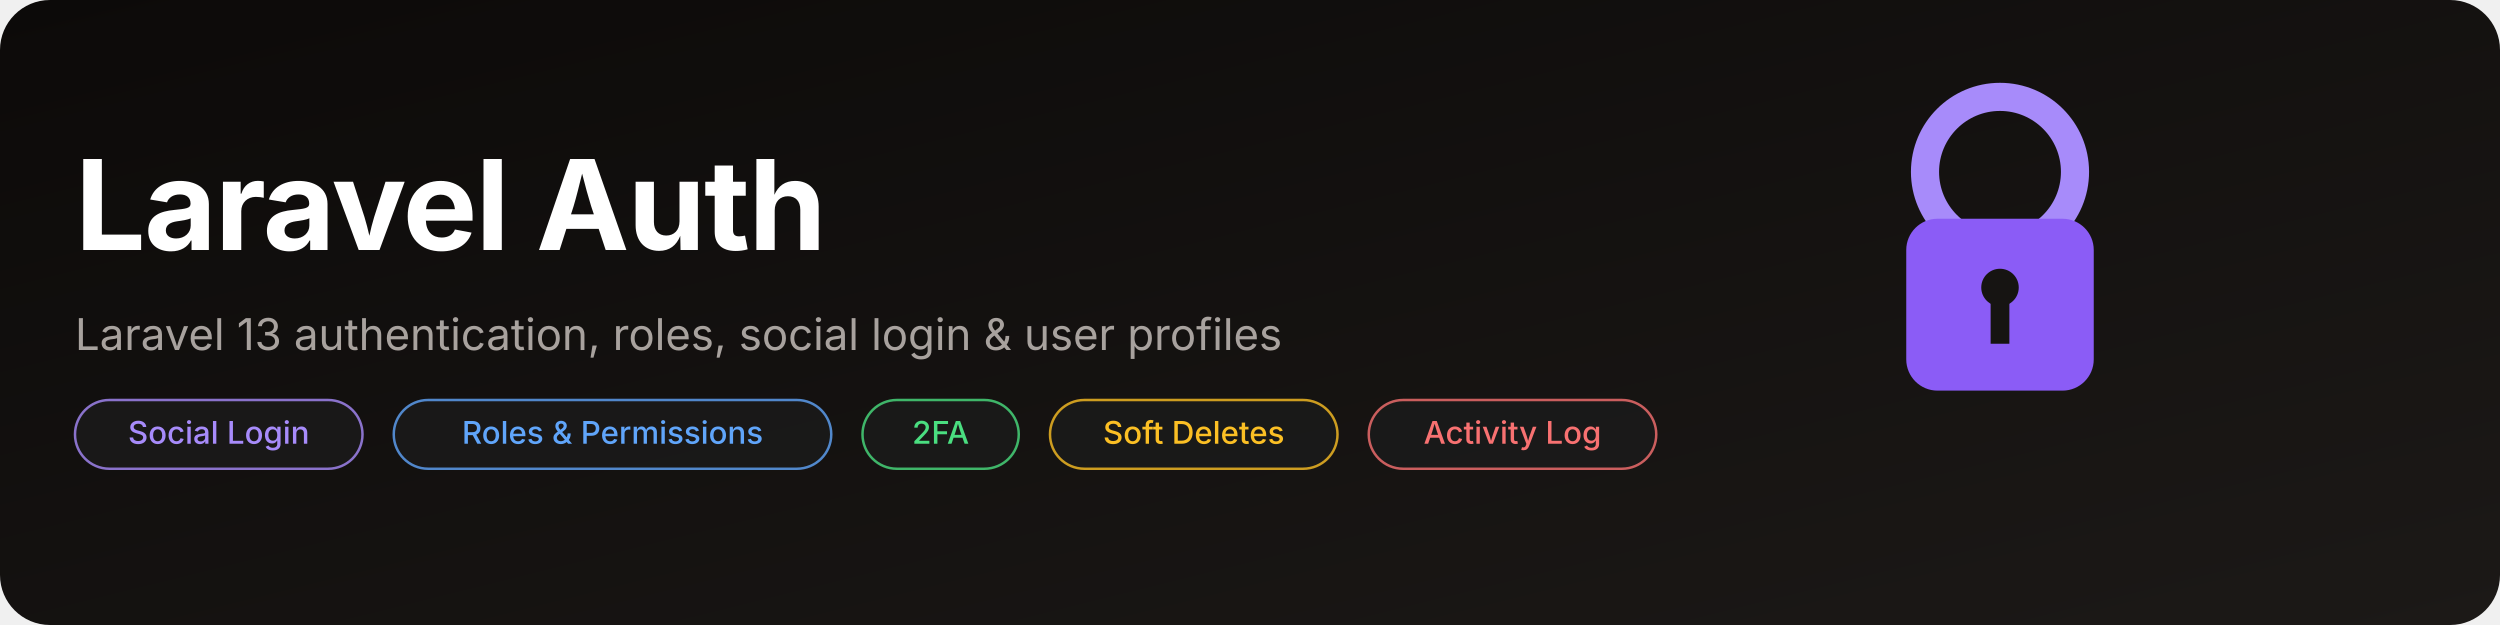
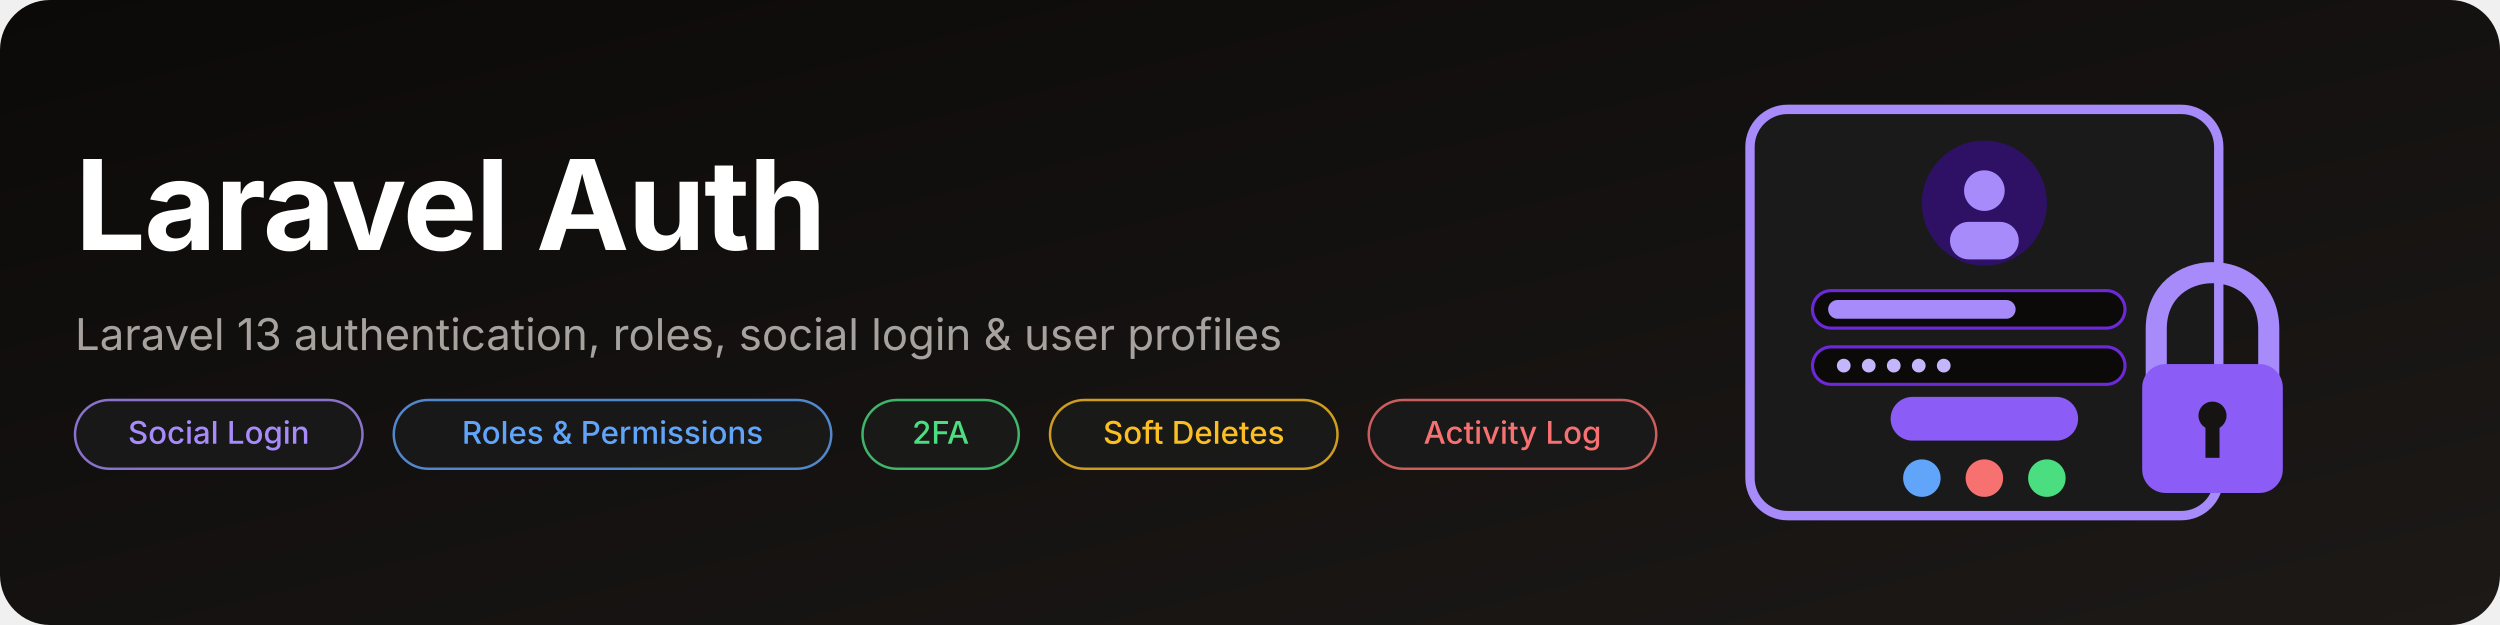
<svg xmlns="http://www.w3.org/2000/svg" viewBox="0 0 800 200" width="800" height="200">
+   <style>.shackle,.pulse,.press{transform-box:fill-box;transform-origin:center}.type{transform-box:fill-box;transform-origin:left center;animation:type 8s ease-in-out infinite}.dot-1{animation:dot-1 8s linear infinite}.dot-2{animation:dot-2 8s linear infinite}.dot-3{animation:dot-3 8s linear infinite}.dot-4{animation:dot-4 8s linear infinite}.dot-5{animation:dot-5 8s linear infinite}.press{animation:press 8s ease-in-out infinite}.shackle{animation:unlock 8s ease-in-out infinite}.pulse{animation:click 8s ease-out infinite}.social{animation:twinkle 3s ease-in-out infinite alternate}.social-b{animation-delay:-1s}.social-c{animation-delay:-2s}@keyframes type{0%,12%{transform:scaleX(0);opacity:1}30%,92%{transform:scaleX(1);opacity:1}97%,to{transform:scaleX(1);opacity:0}}@keyframes dot-1{0%,33%{opacity:0}35%,92%{opacity:1}97%,to{opacity:0}}@keyframes dot-2{0%,37%{opacity:0}39%,92%{opacity:1}97%,to{opacity:0}}@keyframes dot-3{0%,41%{opacity:0}43%,92%{opacity:1}97%,to{opacity:0}}@keyframes dot-4{0%,45%{opacity:0}47%,92%{opacity:1}97%,to{opacity:0}}@keyframes dot-5{0%,49%{opacity:0}51%,92%{opacity:1}97%,to{opacity:0}}@keyframes press{0%,53%{transform:scale(1)}55%{transform:scale(.9)}58%,to{transform:scale(1)}}@keyframes unlock{0%,58%{transform:translateY(0) rotate(0)}66%{transform:translateY(-12px) rotate(0)}71%,84%{transform:translateY(-12px) rotate(10deg)}88%{transform:translateY(-12px) rotate(0)}93%,to{transform:translateY(0) rotate(0)}}@keyframes click{0%,92%{transform:scale(1);opacity:0}93%{transform:scale(1);opacity:.8}to{transform:scale(2.6);opacity:0}}@keyframes twinkle{0%{opacity:.4}to{opacity:1}}@media (prefers-reduced-motion:reduce){.type,.dot,.press,.shackle,.pulse,.social{animation:none}}</style>
  <defs>
    <linearGradient id="bg" x1="0" y1="0" x2="1" y2="1">
      <stop offset="0" stop-color="#0c0a09" />
      <stop offset="1" stop-color="#1c1917" />
    </linearGradient>
  </defs>
  <rect x="0" y="0" width="800" height="200" rx="16" fill="url(#bg)" />
-   <g transform="translate(600,20)">
-     <circle cx="40" cy="35" r="24" fill="none" stroke="#a78bfa" stroke-width="9" />
-     <rect x="10" y="50" width="60" height="55" rx="10" fill="#8b5cf6" />
-     <circle cx="40" cy="72" r="6" fill="#161412" />
-     <rect x="37" y="76" width="6" height="14" fill="#161412" />
+   <g transform="translate(560,35)">
+     <rect width="150" height="130" rx="12" fill="#1a1a1a" stroke="#a78bfa" stroke-width="3" />
+     <circle cx="75" cy="30" r="20" fill="#2e1065" />
+     <circle cx="75" cy="26" r="6.5" fill="#a78bfa" />
+     <rect x="64" y="36" width="22" height="12" rx="6" fill="#a78bfa" />
+     <rect x="20" y="58" width="100" height="12" rx="6" fill="#0c0a09" stroke="#6d28d9" />
+     <rect class="type" x="25" y="61" width="60" height="6" rx="3" fill="#a78bfa" />
+     <rect x="20" y="76" width="100" height="12" rx="6" fill="#0c0a09" stroke="#6d28d9" />
+     <g fill="#c4b5fd">
+       <circle class="dot dot-1" cx="30" cy="82" r="2.2" />
+       <circle class="dot dot-2" cx="38" cy="82" r="2.2" />
+       <circle class="dot dot-3" cx="46" cy="82" r="2.2" />
+       <circle class="dot dot-4" cx="54" cy="82" r="2.2" />
+       <circle class="dot dot-5" cx="62" cy="82" r="2.2" />
+     </g>
+     <rect class="press" x="45" y="92" width="60" height="14" rx="7" fill="#8b5cf6" />
+     <circle class="social" cx="55" cy="118" r="6" fill="#60a5fa" />
+     <circle class="social social-b" cx="75" cy="118" r="6" fill="#f87171" />
+     <circle class="social social-c" cx="95" cy="118" r="6" fill="#4ade80" />
+     <g transform="translate(118,44) scale(.75)">
+       <path class="shackle" d="M16 58V35C16 3 64 3 64 35V72" fill="none" stroke="#a78bfa" stroke-width="9" />
+       <rect x="10" y="50" width="60" height="55" rx="10" fill="#8b5cf6" />
+       <circle class="pulse" cx="40" cy="72" r="7" fill="none" stroke="#fff" stroke-width="2" opacity="0" />
+       <circle cx="40" cy="72" r="6" fill="#161412" />
+       <rect x="37" y="76" width="6" height="14" fill="#161412" />
+     </g>
  </g>
  <text x="24" y="80" font-family="system-ui, -apple-system, 'Segoe UI', sans-serif" font-size="40" font-weight="700" letter-spacing="-.5" fill="#fff">Laravel Auth</text>
  <text x="24" y="112" font-family="system-ui, -apple-system, 'Segoe UI', sans-serif" font-size="14" fill="#a8a29e">Laravel 13 authentication, roles, social login &amp; user profiles</text>
  <g font-family="system-ui, -apple-system, 'Segoe UI', sans-serif" font-size="10" font-weight="500" text-anchor="middle">
    <rect x="24" y="128" width="92" height="22" rx="11" fill="#1a1a1a" opacity=".8" stroke="#a78bfa" stroke-width=".8" />
    <text x="70" y="142" fill="#a78bfa">Social Login</text>
    <rect x="126" y="128" width="140" height="22" rx="11" fill="#1a1a1a" opacity=".8" stroke="#60a5fa" stroke-width=".8" />
    <text x="196" y="142" fill="#60a5fa">Roles &amp; Permissions</text>
    <rect x="276" y="128" width="50" height="22" rx="11" fill="#1a1a1a" opacity=".8" stroke="#4ade80" stroke-width=".8" />
    <text x="301" y="142" fill="#4ade80">2FA</text>
    <rect x="336" y="128" width="92" height="22" rx="11" fill="#1a1a1a" opacity=".8" stroke="#fbbf24" stroke-width=".8" />
    <text x="382" y="142" fill="#fbbf24">Soft Deletes</text>
    <rect x="438" y="128" width="92" height="22" rx="11" fill="#1a1a1a" opacity=".8" stroke="#f87171" stroke-width=".8" />
    <text x="484" y="142" fill="#f87171">Activity Log</text>
  </g>
</svg>
